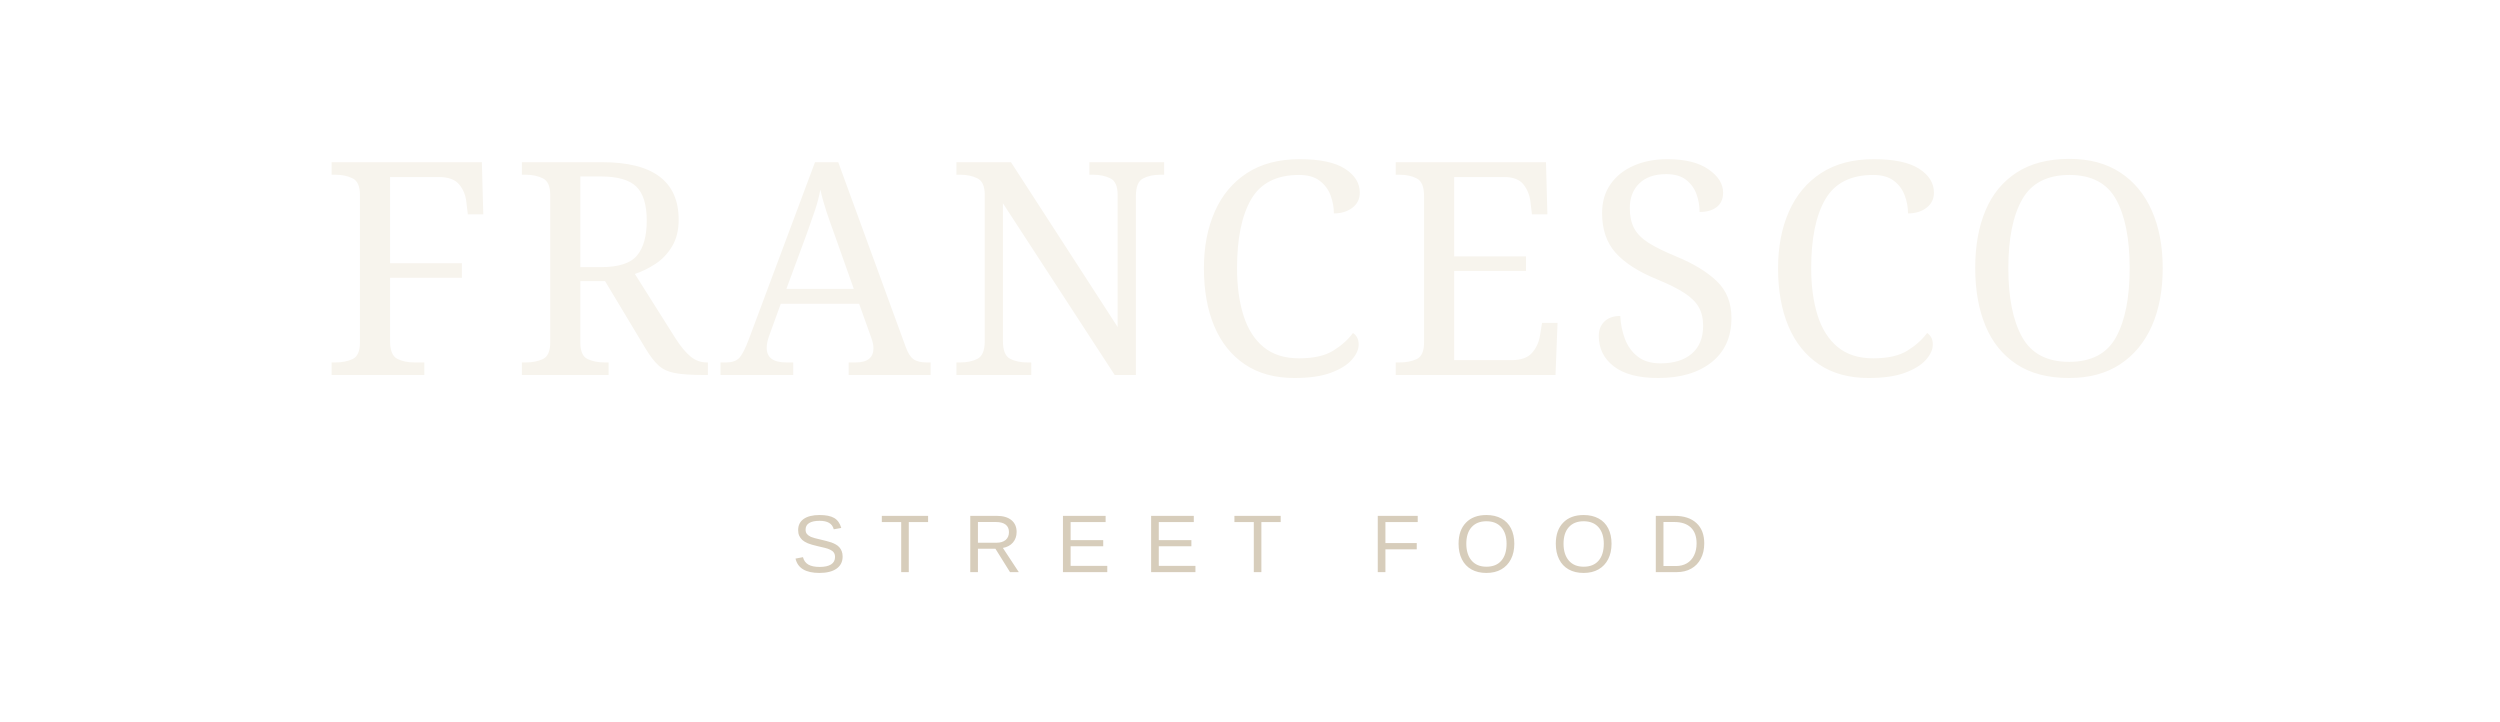
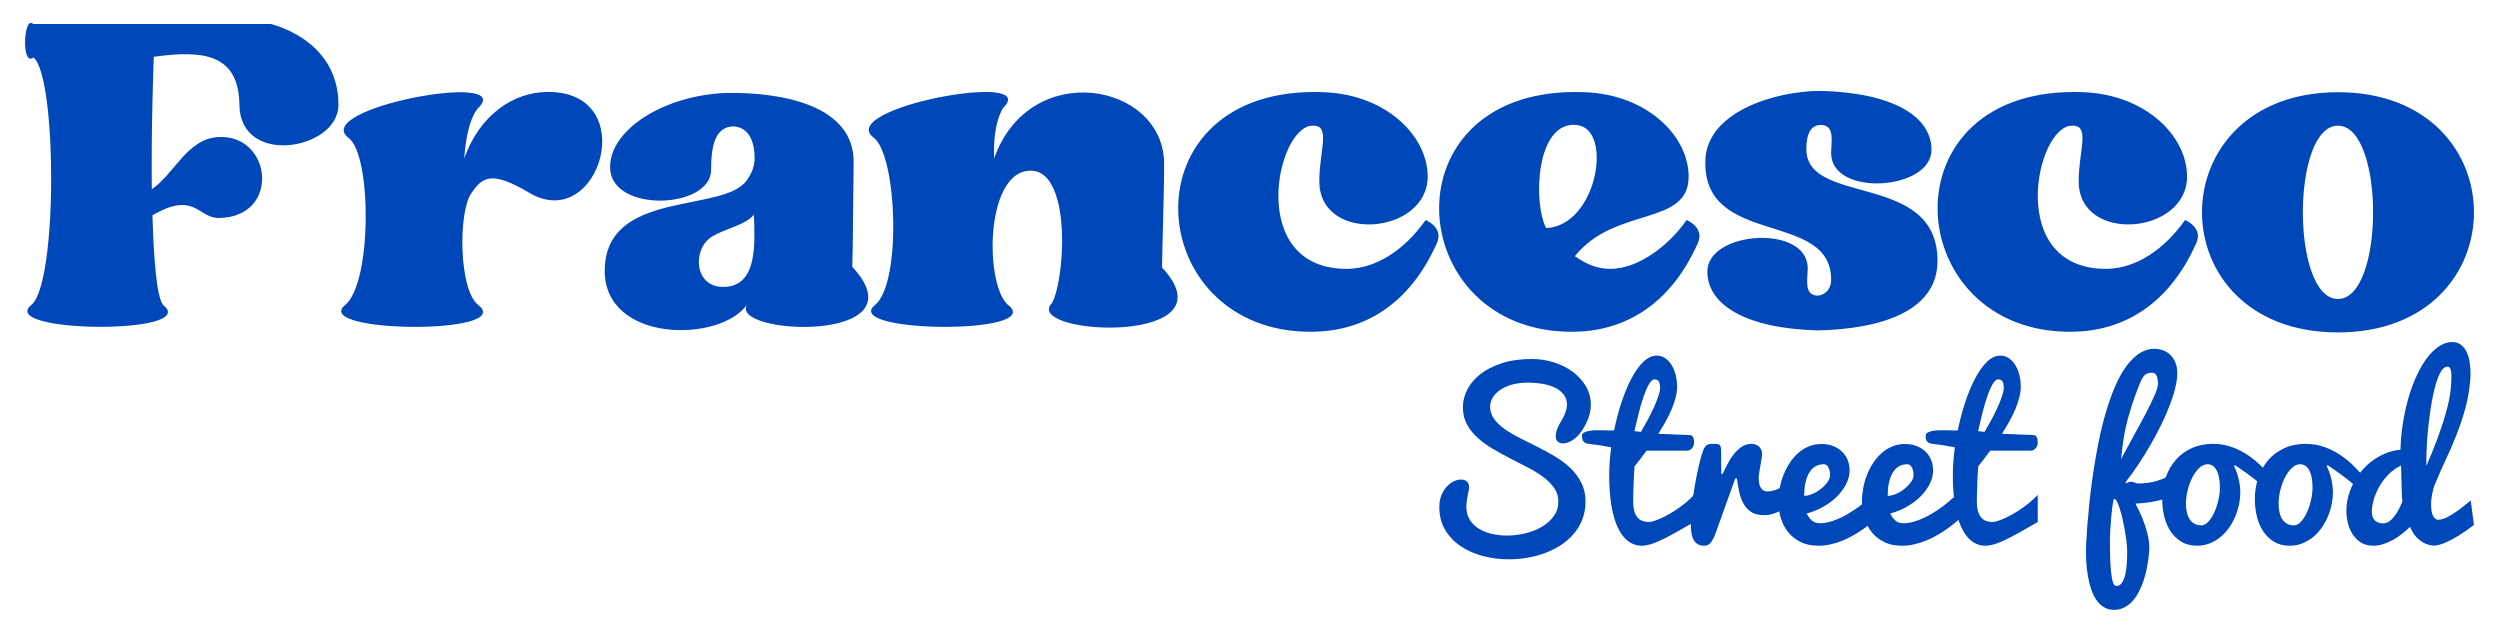
- <svg xmlns="http://www.w3.org/2000/svg" viewBox="0 0 520 150" role="img" aria-label="FRANCESCO STREET FOOD">
-   <text x="260" y="78" text-anchor="middle" fill="#f7f4ed" font-family="Georgia,serif" font-size="62" letter-spacing="3">FRANCESCO</text>
-   <text x="260" y="119" text-anchor="middle" fill="#d7cdbb" font-family="Arial,sans-serif" font-size="17" letter-spacing="7">STREET FOOD</text>
+ <svg xmlns="http://www.w3.org/2000/svg" viewBox="103.00 217.00 636.00 161.75">
+   <path fill-rule="nonzero" fill="rgb(0%, 27.843%, 72.549%)" fill-opacity="1" d="M 697.781 240.461 C 651.652 240.461 651.652 301.566 697.781 301.566 C 743.906 301.566 743.906 240.461 697.781 240.461 Z M 697.781 293.059 C 685.867 293.059 685.867 248.973 697.781 248.973 C 709.695 248.973 709.695 293.059 697.781 293.059 Z M 658.879 272.973 C 653.602 280.461 646.453 285.227 639.137 285.398 C 613.094 285.738 620.922 248.973 630.113 248.973 C 634.879 248.801 631.816 255.27 631.816 263.098 C 631.816 279.102 659.391 276.719 659.391 261.906 C 659.391 251.695 649.008 241.145 633.18 240.461 C 581.773 238.25 586.199 302.078 630.285 301.398 C 642.711 301.227 654.625 294.93 661.773 278.758 C 663.477 274.844 658.879 272.973 658.879 272.973 Z M 565.434 301.059 C 580.926 300.715 595.902 296.461 595.902 283.355 C 595.902 260.547 562.539 269.566 562.539 254.93 C 562.539 251.867 563.223 248.633 566.457 248.801 C 569.859 248.973 568.84 253.227 568.84 255.949 C 568.84 267.184 594.371 265.484 594.371 255.102 C 594.371 246.762 584.84 240.633 566.285 240.121 C 554.371 240.121 537.008 245.57 536.84 257.992 C 536.328 279.949 568.84 270.418 568.84 288.121 C 568.84 290.844 566.965 292.207 565.266 292.207 C 561.859 292.035 562.883 287.949 562.883 285.227 C 562.883 273.992 537.352 275.695 537.352 286.078 C 537.352 294.418 546.883 300.547 565.434 301.059 Z M 503.648 282.164 C 513.859 269.398 532.586 274.676 532.586 261.906 C 532.586 251.695 522.203 241.145 506.371 240.461 C 454.969 238.25 459.395 302.078 503.477 301.398 C 515.902 301.227 527.82 294.93 534.969 278.758 C 536.668 274.844 532.074 272.973 532.074 272.973 C 527.988 278.93 520.16 285.398 512.668 285.398 C 509.605 285.398 506.711 284.375 503.648 282.164 Z M 496.328 275.016 C 492.926 268.375 493.777 247.609 504.16 248.801 C 513.52 249.824 509.266 274.504 496.328 275.016 Z M 465.691 272.973 C 460.414 280.461 453.266 285.227 445.949 285.398 C 419.906 285.738 427.734 248.973 436.926 248.973 C 441.691 248.801 438.629 255.27 438.629 263.098 C 438.629 279.102 466.203 276.719 466.203 261.906 C 466.203 251.695 455.82 241.145 439.988 240.461 C 388.586 238.25 393.012 302.078 437.098 301.398 C 449.523 301.227 461.438 294.93 468.586 278.758 C 470.289 274.844 465.691 272.973 465.691 272.973 Z M 399.141 258.332 C 398.809 237.996 364.906 231.812 355.906 257.312 C 355.527 248.223 358.117 244.531 358.289 244.359 C 367.82 234.828 315.367 244.57 325.27 252.02 C 331.199 256.484 332.449 289.012 325.609 294.59 C 316.789 301.777 369.188 302.242 359.48 294.59 C 356.996 292.629 355.445 285.961 355.52 279.102 C 355.613 270.465 358.289 260.699 364.93 260.418 C 371.422 260.141 373.316 270.184 373.195 279.027 C 373.098 286.402 371.598 293.504 370.203 294.59 C 365.098 302.418 417.012 304.801 398.629 285.055 C 398.629 280.801 399.234 264.121 399.141 258.332 Z M 289.523 249.145 C 293.609 249.312 294.973 253.227 294.973 257.141 C 294.973 259.355 294.289 261.059 292.93 262.93 C 286.973 271.27 257.016 265.141 256.844 285.738 C 256.676 304.289 286.293 304.289 293.098 294.418 C 287.992 302.25 338.203 304.633 319.82 284.887 C 319.992 279.781 319.992 272.461 320.164 258.332 C 320.332 243.695 301.781 240.461 287.992 240.633 C 272.164 241.145 258.207 249.824 258.207 259.523 C 258.207 271.27 283.906 270.25 283.906 260.207 C 283.906 254.078 284.93 249.312 289.523 249.145 Z M 294.801 271.609 C 294.973 278.418 295.992 289.992 286.973 289.992 C 279.484 289.992 279.141 280.293 284.078 277.227 C 287.312 275.184 292.59 274.332 294.801 271.609 Z M 222.801 266.332 C 225.695 261.91 228.125 260.402 237.641 266.043 C 255.52 276.641 266.387 240.145 242.219 240.391 C 233.535 240.48 225.016 246.25 221.102 257.312 C 221.824 247.09 224.543 244.598 224.715 244.426 C 234.246 234.895 181.793 244.633 191.691 252.086 C 197.621 256.547 197.645 289.012 190.805 294.59 C 181.984 301.777 234.379 302.25 224.676 294.59 C 219.738 290.844 219.57 271.27 222.801 266.332 Z M 110.973 294.59 C 102.125 301.738 154.207 302.25 144.508 294.59 C 142.805 292.375 142.125 282.844 141.781 271.781 C 152.508 265.484 153.355 272.461 158.633 272.461 C 174.465 272.293 172.25 251.184 158.633 251.867 C 150.633 252.207 147.398 261.227 141.613 265.141 C 141.441 248.633 142.125 231.441 142.125 231.441 C 154.551 229.738 163.738 230.59 163.91 243.695 C 164.078 259.523 189.102 255.102 189.102 243.695 C 189.102 226.676 171.57 223.102 171.91 223.102 C 163.398 223.102 118.125 223.102 111.484 223.102 C 108.934 220.719 108.422 234.164 111.484 231.609 C 117.441 236.035 117.785 288.973 110.973 294.59 " />
+   <path fill-rule="nonzero" fill="rgb(0%, 27.843%, 72.549%)" fill-opacity="1" d="M 482.086 320.422 C 482.086 321.609 482.438 322.668 483.129 323.609 C 483.82 324.539 484.742 325.414 485.883 326.215 C 487.027 327.016 488.324 327.773 489.77 328.492 C 491.219 329.207 492.699 329.957 494.219 330.719 C 495.742 331.484 497.234 332.305 498.68 333.18 C 500.125 334.047 501.426 335.031 502.566 336.129 C 503.711 337.223 504.621 338.469 505.312 339.859 C 506.012 341.242 506.355 342.824 506.355 344.602 C 506.355 346.227 506.094 347.719 505.57 349.07 C 505.055 350.434 504.336 351.652 503.426 352.73 C 502.52 353.809 501.445 354.766 500.199 355.594 C 498.965 356.414 497.621 357.105 496.184 357.641 C 494.746 358.184 493.227 358.59 491.648 358.875 C 490.066 359.148 488.473 359.289 486.867 359.289 C 484.621 359.289 482.438 359.012 480.309 358.469 C 478.191 357.914 476.301 357.086 474.645 355.98 C 472.984 354.875 471.66 353.492 470.664 351.824 C 469.66 350.16 469.164 348.215 469.164 345.984 C 469.164 344.832 469.348 343.82 469.715 342.945 C 470.082 342.07 470.543 341.344 471.098 340.762 C 471.641 340.172 472.238 339.73 472.883 339.434 C 473.539 339.141 474.137 338.992 474.699 338.992 C 475.27 338.992 475.758 339.148 476.145 339.461 C 476.531 339.777 476.727 340.273 476.727 340.938 C 476.727 341.242 476.688 341.562 476.617 341.902 C 476.543 342.246 476.469 342.621 476.387 343.027 C 476.301 343.434 476.227 343.875 476.156 344.363 C 476.082 344.852 476.043 345.379 476.043 345.957 C 476.043 347.211 476.328 348.309 476.91 349.219 C 477.48 350.141 478.246 350.895 479.203 351.484 C 480.164 352.082 481.258 352.527 482.492 352.812 C 483.738 353.098 485.027 353.246 486.352 353.246 C 487.918 353.246 489.484 353.051 491.051 352.672 C 492.617 352.297 494.02 351.742 495.262 351.008 C 496.504 350.262 497.508 349.355 498.285 348.289 C 499.059 347.219 499.445 345.996 499.445 344.602 C 499.445 343.332 499.102 342.191 498.402 341.176 C 497.711 340.172 496.801 339.242 495.656 338.387 C 494.516 337.527 493.215 336.727 491.75 335.973 C 490.297 335.215 488.812 334.449 487.301 333.676 C 485.793 332.902 484.309 332.082 482.852 331.234 C 481.387 330.379 480.09 329.438 478.945 328.406 C 477.805 327.387 476.891 326.242 476.191 324.973 C 475.5 323.699 475.16 322.254 475.16 320.641 C 475.16 319.129 475.52 317.637 476.246 316.172 C 476.973 314.707 478.07 313.391 479.547 312.23 C 481.012 311.07 482.844 310.129 485.035 309.41 C 487.227 308.691 489.797 308.332 492.758 308.332 C 494.625 308.332 496.461 308.609 498.246 309.172 C 500.035 309.723 501.637 310.516 503.035 311.539 C 504.438 312.57 505.57 313.797 506.426 315.215 C 507.273 316.633 507.707 318.211 507.707 319.934 C 507.707 320.965 507.531 322.016 507.184 323.094 C 506.832 324.168 506.27 325.305 505.496 326.465 C 504.742 327.605 503.914 328.445 503.02 328.988 C 502.133 329.539 501.324 329.816 500.605 329.816 C 500.07 329.816 499.629 329.66 499.289 329.34 C 498.945 329.023 498.773 328.555 498.773 327.93 C 498.773 327.457 498.883 326.906 499.094 326.27 C 499.316 325.625 499.684 324.898 500.199 324.066 C 500.688 323.277 501.047 322.531 501.277 321.84 C 501.516 321.148 501.637 320.504 501.637 319.914 C 501.637 318.992 501.387 318.191 500.891 317.492 C 500.395 316.801 499.711 316.219 498.836 315.75 C 497.969 315.289 496.922 314.938 495.695 314.699 C 494.469 314.469 493.133 314.348 491.68 314.348 C 490.055 314.348 488.648 314.535 487.449 314.902 C 486.25 315.27 485.258 315.75 484.457 316.328 C 483.652 316.918 483.055 317.574 482.668 318.293 C 482.281 319.012 482.086 319.719 482.086 320.422 " />
+   <path fill-rule="nonzero" fill="rgb(0%, 27.843%, 72.549%)" fill-opacity="1" d="M 633.652 356.855 C 633.652 356.773 633.68 356.219 633.727 355.215 C 633.766 354.203 633.855 352.867 633.977 351.191 C 634.105 349.512 634.281 347.59 634.492 345.406 C 634.715 343.211 634.988 340.898 635.34 338.469 C 635.691 336.027 636.105 333.531 636.582 330.961 C 637.062 328.398 637.625 325.902 638.289 323.469 C 638.941 321.047 639.695 318.754 640.535 316.605 C 641.383 314.449 642.332 312.57 643.383 310.957 C 644.441 309.355 645.613 308.074 646.91 307.145 C 648.199 306.203 649.629 305.734 651.176 305.734 C 651.785 305.734 652.43 305.848 653.102 306.066 C 653.773 306.277 654.391 306.629 654.953 307.117 C 655.508 307.605 655.977 308.242 656.344 309.043 C 656.715 309.844 656.898 310.828 656.898 312 C 656.898 313.059 656.73 314.285 656.391 315.656 C 656.059 317.039 655.598 318.504 654.988 320.07 C 654.391 321.637 653.684 323.266 652.863 324.953 C 652.043 326.648 651.148 328.332 650.172 330.02 C 649.203 331.695 648.184 333.355 647.113 334.984 C 646.035 336.617 644.949 338.137 643.832 339.555 L 643.777 339.988 C 644.137 339.812 644.406 339.691 644.59 339.637 C 644.766 339.582 644.957 339.555 645.152 339.555 C 645.391 339.555 645.574 339.582 645.723 339.629 C 645.859 339.676 646 339.719 646.109 339.777 C 646.23 339.832 646.348 339.879 646.477 339.922 C 646.605 339.969 646.754 339.988 646.938 339.988 C 648.715 339.988 650.293 339.777 651.656 339.352 C 653.027 338.93 654.18 338.457 655.109 337.941 C 656.207 337.344 657.164 336.652 657.977 335.859 L 657.375 342.418 C 656.195 343.066 654.953 343.57 653.656 343.93 C 652.355 344.289 651.168 344.559 650.062 344.742 C 648.789 344.934 647.52 345.062 646.258 345.117 C 646.91 346.309 647.492 347.543 648.016 348.812 C 648.469 349.91 648.875 351.145 649.242 352.5 C 649.609 353.863 649.793 355.234 649.793 356.617 C 649.793 356.773 649.777 357.125 649.73 357.641 C 649.684 358.164 649.609 358.801 649.5 359.555 C 649.391 360.312 649.242 361.148 649.039 362.07 C 648.844 362.984 648.586 363.914 648.273 364.844 C 647.953 365.781 647.574 366.688 647.121 367.562 C 646.672 368.438 646.145 369.211 645.547 369.883 C 644.938 370.555 644.25 371.098 643.465 371.512 C 642.684 371.93 641.797 372.141 640.812 372.141 C 639.816 372.141 638.953 371.91 638.215 371.457 C 637.477 371.008 636.852 370.398 636.324 369.633 C 635.809 368.871 635.367 367.984 635.016 366.961 C 634.668 365.949 634.391 364.871 634.199 363.738 C 633.996 362.605 633.855 361.453 633.773 360.273 C 633.699 359.094 633.652 357.953 633.652 356.855 Z M 640.859 343.902 C 640.793 343.902 640.711 344.105 640.617 344.512 C 640.527 344.918 640.445 345.441 640.359 346.078 C 640.277 346.715 640.203 347.43 640.129 348.223 C 640.066 349.016 640 349.789 639.945 350.555 C 639.891 351.32 639.844 352.027 639.809 352.691 C 639.77 353.348 639.754 353.863 639.754 354.238 C 639.754 356.883 639.809 358.992 639.898 360.559 C 640 362.125 640.129 363.305 640.277 364.117 C 640.434 364.926 640.609 365.453 640.793 365.699 C 640.988 365.941 641.18 366.059 641.375 366.059 C 641.992 366.059 642.48 365.781 642.848 365.23 C 643.215 364.668 643.492 363.961 643.688 363.109 C 643.871 362.254 644 361.316 644.062 360.301 C 644.121 359.277 644.156 358.312 644.156 357.371 C 644.156 356.746 644.102 355.973 644.008 355.051 C 643.906 354.129 643.77 353.172 643.602 352.176 C 643.43 351.18 643.234 350.188 643.004 349.191 C 642.785 348.207 642.555 347.32 642.305 346.539 C 642.066 345.754 641.816 345.117 641.566 344.633 C 641.309 344.145 641.078 343.902 640.859 343.902 Z M 647.418 314.461 C 646.375 317.047 645.559 319.332 644.969 321.297 C 644.367 323.266 643.926 325.016 643.613 326.547 C 643.309 328.074 643.098 329.422 642.969 330.582 C 642.84 331.742 642.719 332.82 642.59 333.805 C 643.688 331.742 644.793 329.707 645.906 327.699 C 647.02 325.691 648.035 323.828 648.93 322.105 C 649.832 320.391 650.566 318.871 651.129 317.562 C 651.703 316.246 651.988 315.25 651.988 314.57 C 651.988 313.613 651.848 312.91 651.582 312.469 C 651.305 312.035 650.938 311.816 650.465 311.816 C 649.648 311.816 649.012 312.035 648.578 312.469 C 648.145 312.91 647.758 313.574 647.418 314.461 " />
+   <path fill-rule="nonzero" fill="rgb(0%, 27.843%, 72.549%)" fill-opacity="1" d="M 533.973 349.789 C 532.242 350.793 530.703 351.68 529.359 352.434 C 528.004 353.188 526.805 353.816 525.746 354.324 C 524.695 354.828 523.766 355.207 522.945 355.457 C 522.125 355.703 521.379 355.832 520.715 355.832 C 519.352 355.832 518.145 355.418 517.094 354.59 C 516.055 353.762 515.18 352.57 514.48 351.016 C 513.777 349.457 513.254 347.578 512.902 345.359 C 512.555 343.148 512.379 340.66 512.379 337.887 C 512.379 336.809 512.426 335.656 512.508 334.434 C 512.602 333.207 512.73 331.992 512.887 330.785 C 512.352 330.711 511.926 330.645 511.633 330.582 C 511.336 330.516 511.023 330.461 510.691 330.398 C 510.359 330.332 509.938 330.27 509.422 330.195 C 508.906 330.121 508.168 330.027 507.191 329.918 C 506.758 329.871 506.426 329.762 506.195 329.613 C 505.965 329.457 505.793 329.281 505.68 329.07 C 505.578 328.867 505.516 328.648 505.496 328.426 C 505.477 328.195 505.469 328.004 505.469 327.844 C 505.469 327.484 505.645 327.211 505.996 327.027 C 506.344 326.832 506.797 326.695 507.34 326.602 C 507.891 326.508 508.492 326.465 509.152 326.453 C 509.809 326.445 510.434 326.453 511.043 326.465 C 511.641 326.48 512.184 326.5 512.664 326.508 C 513.133 326.52 513.465 326.5 513.641 326.465 C 514.129 324.039 514.746 321.684 515.492 319.406 C 516.238 317.133 517.078 315.113 518.008 313.336 C 518.93 311.566 519.941 310.148 521.039 309.07 C 522.137 308 523.285 307.469 524.492 307.469 C 525.266 307.469 525.977 307.68 526.613 308.113 C 527.258 308.547 527.801 309.125 528.242 309.844 C 528.695 310.562 529.043 311.402 529.285 312.367 C 529.531 313.328 529.652 314.332 529.652 315.371 C 529.652 316.258 529.523 317.188 529.273 318.172 C 529.016 319.148 528.676 320.145 528.242 321.168 C 527.82 322.18 527.305 323.211 526.723 324.254 C 526.133 325.305 525.523 326.336 524.871 327.355 C 525.035 327.375 525.305 327.395 525.684 327.402 C 526.059 327.414 526.5 327.422 526.988 327.441 C 527.488 327.457 528.023 327.477 528.594 327.504 C 529.172 327.531 529.734 327.559 530.27 327.578 C 530.812 327.598 531.312 327.605 531.781 327.625 C 532.25 327.645 532.637 327.66 532.941 327.68 C 533.301 327.699 533.566 327.883 533.723 328.223 C 533.891 328.562 533.973 328.996 533.973 329.523 C 533.973 330.148 533.789 330.664 533.43 331.062 C 533.07 331.457 532.676 331.648 532.242 331.648 L 521.875 331.648 C 521.352 332.367 520.828 333.078 520.301 333.77 C 519.766 334.461 519.277 335.086 518.828 335.648 C 518.754 336.762 518.691 337.859 518.633 338.938 C 518.625 339.406 518.605 339.887 518.59 340.383 C 518.57 340.871 518.551 341.371 518.531 341.848 C 518.516 342.336 518.496 342.809 518.488 343.258 C 518.477 343.711 518.477 344.125 518.477 344.5 C 518.477 345.469 518.57 346.289 518.746 346.953 C 518.93 347.617 519.188 348.16 519.527 348.582 C 519.867 349.008 520.293 349.312 520.781 349.504 C 521.277 349.688 521.832 349.789 522.449 349.789 C 522.824 349.789 523.297 349.699 523.859 349.512 C 524.43 349.34 525.047 349.09 525.719 348.777 C 526.398 348.465 527.109 348.086 527.855 347.652 C 528.602 347.219 529.34 346.75 530.066 346.234 C 530.793 345.727 531.496 345.184 532.16 344.621 C 532.832 344.051 533.43 343.469 533.973 342.879 Z M 525.332 315.621 C 525.332 315.418 525.324 315.195 525.293 314.957 C 525.266 314.719 525.203 314.488 525.121 314.266 C 525.027 314.055 524.891 313.871 524.695 313.73 C 524.512 313.586 524.246 313.512 523.902 313.512 C 523.434 313.512 522.965 313.926 522.484 314.754 C 522.008 315.582 521.547 316.645 521.113 317.922 C 520.672 319.215 520.254 320.633 519.867 322.18 C 519.48 323.727 519.121 325.23 518.801 326.684 C 519.066 326.723 519.344 326.75 519.609 326.777 C 519.879 326.805 520.164 326.84 520.449 326.867 C 520.984 325.957 521.547 324.961 522.137 323.895 C 522.715 322.816 523.242 321.766 523.711 320.734 C 524.18 319.703 524.566 318.734 524.871 317.832 C 525.176 316.93 525.332 316.191 525.332 315.621 " />
+   <path fill-rule="nonzero" fill="rgb(0%, 27.843%, 72.549%)" fill-opacity="1" d="M 533.137 350.195 C 533.137 349.402 533.18 348.48 533.273 347.422 C 533.355 346.371 533.484 345.258 533.633 344.098 C 533.789 342.926 533.965 341.73 534.176 340.512 C 534.379 339.305 534.598 338.145 534.84 337.051 C 535.07 335.953 535.301 334.938 535.539 334.027 C 535.77 333.105 536.008 332.352 536.238 331.762 C 536.387 331.363 536.523 331.051 536.672 330.812 C 536.812 330.582 536.984 330.398 537.172 330.258 C 537.363 330.121 537.594 330.039 537.871 329.992 C 538.148 329.945 538.496 329.918 538.91 329.918 C 539.383 329.918 539.742 329.945 540.008 329.992 C 540.266 330.039 540.457 330.141 540.59 330.312 C 540.707 330.488 540.789 330.73 540.816 331.062 C 540.836 331.383 540.855 331.824 540.855 332.379 C 540.855 333.043 540.855 333.852 540.855 334.793 C 540.855 335.742 540.875 336.672 540.91 337.594 L 541.207 337.594 C 541.562 336.863 541.969 336.062 542.422 335.168 C 542.871 334.285 543.387 333.445 543.988 332.672 C 544.578 331.898 545.25 331.254 546.004 330.719 C 546.77 330.188 547.637 329.918 548.629 329.918 C 548.973 329.918 549.305 329.984 549.625 330.102 C 549.949 330.215 550.234 330.379 550.473 330.602 C 550.723 330.812 550.914 331.078 551.055 331.391 C 551.199 331.707 551.273 332.066 551.273 332.461 C 551.273 332.766 551.227 333.188 551.137 333.742 C 551.043 334.293 550.953 334.867 550.84 335.473 C 550.73 336.07 550.629 336.652 550.547 337.223 C 550.453 337.785 550.41 338.266 550.41 338.645 C 550.41 339.289 550.473 339.832 550.602 340.266 C 550.723 340.688 550.887 341.039 551.102 341.297 C 551.301 341.562 551.543 341.746 551.801 341.848 C 552.059 341.961 552.336 342.016 552.621 342.016 C 553.43 342.016 554.27 341.832 555.133 341.473 C 555.992 341.113 556.785 340.707 557.512 340.266 C 558.352 339.738 559.18 339.141 559.988 338.477 L 559.586 344.797 C 559.113 345.102 558.59 345.441 557.992 345.82 C 557.402 346.195 556.766 346.555 556.094 346.887 C 555.41 347.219 554.711 347.496 553.984 347.727 C 553.254 347.949 552.52 348.059 551.762 348.059 C 550.41 348.059 549.32 347.781 548.492 347.238 C 547.664 346.684 547.008 345.965 546.52 345.082 C 546.031 344.188 545.672 343.184 545.441 342.078 C 545.211 340.973 545.02 339.859 544.871 338.727 L 544.449 338.727 L 539.613 352.184 C 539.363 352.895 539.125 353.477 538.902 353.926 C 538.672 354.387 538.441 354.766 538.211 355.051 C 537.973 355.336 537.723 355.539 537.457 355.66 C 537.18 355.777 536.883 355.832 536.562 355.832 C 535.824 355.832 535.234 355.676 534.785 355.363 C 534.332 355.051 533.984 354.625 533.742 354.094 C 533.504 353.559 533.336 352.961 533.254 352.285 C 533.172 351.613 533.137 350.914 533.137 350.195 " />
+   <path fill-rule="nonzero" fill="rgb(0%, 27.843%, 72.549%)" fill-opacity="1" d="M 565.574 355.832 C 563.887 355.832 562.402 355.531 561.133 354.914 C 559.871 354.305 558.812 353.484 557.965 352.441 C 557.117 351.41 556.48 350.215 556.066 348.859 C 555.641 347.496 555.43 346.066 555.43 344.574 C 555.43 343.57 555.523 342.504 555.723 341.379 C 555.918 340.254 556.223 339.148 556.629 338.07 C 557.031 336.992 557.539 335.961 558.156 334.984 C 558.766 334 559.484 333.145 560.293 332.398 C 561.113 331.641 562.035 331.051 563.047 330.609 C 564.07 330.168 565.195 329.945 566.438 329.945 C 567.441 329.945 568.383 330.113 569.25 330.434 C 570.105 330.758 570.859 331.219 571.496 331.797 C 572.141 332.387 572.641 333.086 573 333.918 C 573.355 334.746 573.531 335.668 573.531 336.699 C 573.531 337.812 573.266 338.93 572.711 340.043 C 572.168 341.156 571.402 342.207 570.438 343.203 C 569.461 344.188 568.309 345.074 566.965 345.848 C 565.629 346.621 564.172 347.219 562.605 347.652 C 562.875 348.141 563.141 348.547 563.398 348.867 C 563.664 349.191 563.934 349.449 564.199 349.625 C 564.469 349.809 564.754 349.93 565.047 350 C 565.344 350.074 565.664 350.113 566.004 350.113 C 567.082 350.113 568.227 349.891 569.422 349.469 C 570.621 349.035 571.781 348.492 572.914 347.848 C 574.047 347.191 575.117 346.492 576.129 345.727 C 577.133 344.961 577.992 344.234 578.691 343.555 L 582.172 347.172 C 580.59 348.805 578.914 350.25 577.125 351.512 C 576.352 352.055 575.523 352.582 574.629 353.105 C 573.734 353.633 572.805 354.094 571.82 354.496 C 570.844 354.902 569.828 355.227 568.77 355.465 C 567.719 355.715 566.652 355.832 565.574 355.832 Z M 561.988 343.148 C 562.633 343.148 563.344 342.98 564.109 342.648 C 564.871 342.32 565.582 341.887 566.234 341.371 C 566.891 340.844 567.441 340.281 567.895 339.664 C 568.344 339.059 568.566 338.457 568.566 337.887 C 568.566 337.078 568.418 336.414 568.125 335.887 C 567.828 335.363 567.461 335.105 567.027 335.105 C 566.254 335.105 565.602 335.254 565.047 335.539 C 564.504 335.824 564.043 336.203 563.676 336.652 C 563.305 337.113 563.004 337.637 562.781 338.219 C 562.559 338.809 562.387 339.398 562.266 339.988 C 562.156 340.586 562.07 341.156 562.035 341.719 C 562.008 342.273 561.988 342.75 561.988 343.148 " />
+   <path fill-rule="nonzero" fill="rgb(0%, 27.843%, 72.549%)" fill-opacity="1" d="M 586.816 355.832 C 585.133 355.832 583.648 355.531 582.375 354.914 C 581.113 354.305 580.055 353.484 579.207 352.441 C 578.359 351.41 577.723 350.215 577.309 348.859 C 576.887 347.496 576.672 346.066 576.672 344.574 C 576.672 343.57 576.766 342.504 576.969 341.379 C 577.16 340.254 577.465 339.148 577.871 338.07 C 578.277 336.992 578.785 335.961 579.402 334.984 C 580.008 334 580.727 333.145 581.539 332.398 C 582.359 331.641 583.277 331.051 584.293 330.609 C 585.316 330.168 586.438 329.945 587.684 329.945 C 588.688 329.945 589.625 330.113 590.492 330.434 C 591.348 330.758 592.105 331.219 592.742 331.797 C 593.387 332.387 593.883 333.086 594.242 333.918 C 594.602 334.746 594.777 335.668 594.777 336.699 C 594.777 337.812 594.508 338.93 593.957 340.043 C 593.414 341.156 592.648 342.207 591.68 343.203 C 590.703 344.188 589.555 345.074 588.207 345.848 C 586.871 346.621 585.418 347.219 583.852 347.652 C 584.117 348.141 584.383 348.547 584.641 348.867 C 584.91 349.191 585.176 349.449 585.445 349.625 C 585.711 349.809 585.996 349.93 586.293 350 C 586.586 350.074 586.91 350.113 587.25 350.113 C 588.328 350.113 589.469 349.891 590.668 349.469 C 591.863 349.035 593.027 348.492 594.16 347.848 C 595.293 347.191 596.359 346.492 597.375 345.727 C 598.379 344.961 599.234 344.234 599.934 343.555 L 603.418 347.172 C 601.832 348.805 600.156 350.25 598.371 351.512 C 597.594 352.055 596.766 352.582 595.871 353.105 C 594.98 353.633 594.047 354.094 593.062 354.496 C 592.086 354.902 591.074 355.227 590.012 355.465 C 588.965 355.715 587.895 355.832 586.816 355.832 Z M 583.234 343.148 C 583.879 343.148 584.586 342.98 585.352 342.648 C 586.117 342.32 586.824 341.887 587.48 341.371 C 588.133 340.844 588.688 340.281 589.137 339.664 C 589.59 339.059 589.812 338.457 589.812 337.887 C 589.812 337.078 589.664 336.414 589.367 335.887 C 589.074 335.363 588.707 335.105 588.273 335.105 C 587.5 335.105 586.844 335.254 586.293 335.539 C 585.75 335.824 585.289 336.203 584.918 336.652 C 584.551 337.113 584.246 337.637 584.023 338.219 C 583.805 338.809 583.629 339.398 583.508 339.988 C 583.398 340.586 583.316 341.156 583.277 341.719 C 583.25 342.273 583.234 342.75 583.234 343.148 " />
+   <path fill-rule="nonzero" fill="rgb(0%, 27.843%, 72.549%)" fill-opacity="1" d="M 621.402 349.789 C 619.668 350.793 618.129 351.68 616.785 352.434 C 615.43 353.188 614.234 353.816 613.176 354.324 C 612.125 354.828 611.191 355.207 610.375 355.457 C 609.555 355.703 608.809 355.832 608.145 355.832 C 606.781 355.832 605.574 355.418 604.523 354.59 C 603.48 353.762 602.605 352.57 601.906 351.016 C 601.207 349.457 600.68 347.578 600.332 345.359 C 599.98 343.148 599.805 340.66 599.805 337.887 C 599.805 336.809 599.852 335.656 599.934 334.434 C 600.027 333.207 600.156 331.992 600.312 330.785 C 599.777 330.711 599.355 330.645 599.059 330.582 C 598.766 330.516 598.453 330.461 598.121 330.398 C 597.789 330.332 597.363 330.27 596.848 330.195 C 596.332 330.121 595.598 330.027 594.621 329.918 C 594.188 329.871 593.855 329.762 593.625 329.613 C 593.395 329.457 593.219 329.281 593.109 329.07 C 593.008 328.867 592.941 328.648 592.926 328.426 C 592.906 328.195 592.898 328.004 592.898 327.844 C 592.898 327.484 593.07 327.211 593.422 327.027 C 593.773 326.832 594.223 326.695 594.766 326.602 C 595.32 326.508 595.918 326.465 596.582 326.453 C 597.234 326.445 597.863 326.453 598.469 326.465 C 599.07 326.48 599.613 326.5 600.094 326.508 C 600.562 326.52 600.895 326.5 601.07 326.465 C 601.559 324.039 602.176 321.684 602.922 319.406 C 603.668 317.133 604.504 315.113 605.434 313.336 C 606.355 311.566 607.371 310.148 608.465 309.07 C 609.562 308 610.715 307.469 611.922 307.469 C 612.695 307.469 613.406 307.68 614.039 308.113 C 614.684 308.547 615.23 309.125 615.672 309.844 C 616.121 310.562 616.473 311.402 616.711 312.367 C 616.961 313.328 617.082 314.332 617.082 315.371 C 617.082 316.258 616.949 317.188 616.703 318.172 C 616.445 319.148 616.105 320.145 615.672 321.168 C 615.246 322.18 614.73 323.211 614.148 324.254 C 613.562 325.305 612.953 326.336 612.301 327.355 C 612.465 327.375 612.73 327.395 613.109 327.402 C 613.488 327.414 613.93 327.422 614.418 327.441 C 614.914 327.457 615.449 327.477 616.02 327.504 C 616.602 327.531 617.164 327.559 617.699 327.578 C 618.242 327.598 618.738 327.605 619.207 327.625 C 619.68 327.645 620.066 327.66 620.367 327.68 C 620.727 327.699 620.996 327.883 621.152 328.223 C 621.316 328.562 621.402 328.996 621.402 329.523 C 621.402 330.148 621.215 330.664 620.855 331.062 C 620.496 331.457 620.102 331.648 619.668 331.648 L 609.305 331.648 C 608.781 332.367 608.254 333.078 607.73 333.77 C 607.195 334.461 606.707 335.086 606.254 335.648 C 606.184 336.762 606.117 337.859 606.062 338.938 C 606.051 339.406 606.035 339.887 606.016 340.383 C 605.996 340.871 605.98 341.371 605.961 341.848 C 605.941 342.336 605.922 342.809 605.914 343.258 C 605.906 343.711 605.906 344.125 605.906 344.5 C 605.906 345.469 605.996 346.289 606.172 346.953 C 606.355 347.617 606.613 348.16 606.957 348.582 C 607.297 349.008 607.719 349.312 608.207 349.504 C 608.707 349.688 609.258 349.789 609.875 349.789 C 610.254 349.789 610.723 349.699 611.285 349.512 C 611.855 349.34 612.473 349.09 613.148 348.777 C 613.828 348.465 614.539 348.086 615.285 347.652 C 616.031 347.219 616.766 346.75 617.496 346.234 C 618.223 345.727 618.922 345.184 619.586 344.621 C 620.258 344.051 620.855 343.469 621.402 342.879 Z M 612.758 315.621 C 612.758 315.418 612.75 315.195 612.723 314.957 C 612.695 314.719 612.629 314.488 612.547 314.266 C 612.457 314.055 612.316 313.871 612.125 313.73 C 611.941 313.586 611.672 313.512 611.332 313.512 C 610.863 313.512 610.391 313.926 609.914 314.754 C 609.434 315.582 608.973 316.645 608.539 317.922 C 608.098 319.215 607.684 320.633 607.297 322.18 C 606.91 323.727 606.551 325.23 606.227 326.684 C 606.496 326.723 606.77 326.75 607.039 326.777 C 607.305 326.805 607.59 326.84 607.875 326.867 C 608.41 325.957 608.973 324.961 609.562 323.895 C 610.145 322.816 610.668 321.766 611.137 320.734 C 611.609 319.703 611.996 318.734 612.301 317.832 C 612.602 316.93 612.758 316.191 612.758 315.621 " />
+   <path fill-rule="nonzero" fill="rgb(0%, 27.843%, 72.549%)" fill-opacity="1" d="M 671.359 335.621 C 671.887 336.66 672.273 337.766 672.531 338.93 C 672.797 340.078 672.926 341.195 672.926 342.254 C 672.926 343.324 672.809 344.391 672.578 345.469 C 672.336 346.547 672.008 347.59 671.562 348.602 C 671.121 349.605 670.578 350.555 669.941 351.43 C 669.309 352.312 668.578 353.078 667.758 353.723 C 666.938 354.379 666.047 354.883 665.07 355.262 C 664.102 355.641 663.062 355.832 661.965 355.832 C 660.379 355.832 659.027 355.484 657.902 354.793 C 656.777 354.102 655.855 353.199 655.137 352.082 C 654.418 350.969 653.895 349.707 653.562 348.309 C 653.23 346.898 653.066 345.477 653.066 344.043 C 653.066 342.059 653.359 340.207 653.949 338.496 C 654.547 336.773 655.395 335.281 656.5 334.008 C 657.605 332.746 658.961 331.742 660.562 331.016 C 662.168 330.285 663.965 329.918 665.961 329.918 C 667.668 329.918 669.27 330.188 670.762 330.719 C 672.266 331.254 673.656 331.965 674.965 332.848 C 676.273 333.742 677.477 334.766 678.602 335.914 C 679.734 337.066 680.777 338.254 681.754 339.48 L 681.238 343.285 C 680.75 342.633 680.094 341.934 679.266 341.176 C 678.438 340.422 677.562 339.684 676.641 338.965 C 675.711 338.246 674.797 337.566 673.895 336.93 C 673 336.285 672.227 335.75 671.574 335.316 Z M 663.023 350.648 C 663.633 350.648 664.223 350.344 664.801 349.715 C 665.371 349.098 665.879 348.316 666.312 347.375 C 666.746 346.426 667.086 345.387 667.352 344.242 C 667.613 343.102 667.742 342.004 667.742 340.965 C 667.742 340.137 667.676 339.359 667.555 338.652 C 667.426 337.941 667.242 337.324 666.984 336.809 C 666.734 336.285 666.414 335.871 666.02 335.566 C 665.621 335.262 665.145 335.105 664.59 335.105 C 663.844 335.105 663.145 335.418 662.48 336.055 C 661.816 336.68 661.227 337.48 660.73 338.469 C 660.223 339.445 659.828 340.531 659.543 341.719 C 659.246 342.91 659.109 344.051 659.109 345.148 C 659.109 345.902 659.184 346.613 659.32 347.273 C 659.469 347.949 659.688 348.527 659.992 349.016 C 660.305 349.512 660.711 349.91 661.207 350.203 C 661.715 350.5 662.312 350.648 663.023 350.648 " />
+   <path fill-rule="nonzero" fill="rgb(0%, 27.843%, 72.549%)" fill-opacity="1" d="M 694.926 335.621 C 695.453 336.66 695.84 337.766 696.098 338.93 C 696.363 340.078 696.492 341.195 696.492 342.254 C 696.492 343.324 696.375 344.391 696.145 345.469 C 695.902 346.547 695.57 347.59 695.129 348.602 C 694.688 349.605 694.145 350.555 693.508 351.43 C 692.871 352.312 692.145 353.078 691.324 353.723 C 690.504 354.379 689.609 354.883 688.633 355.262 C 687.668 355.641 686.625 355.832 685.531 355.832 C 683.945 355.832 682.59 355.484 681.469 354.793 C 680.344 354.102 679.422 353.199 678.703 352.082 C 677.984 350.969 677.461 349.707 677.129 348.309 C 676.797 346.898 676.629 345.477 676.629 344.043 C 676.629 342.059 676.926 340.207 677.516 338.496 C 678.113 336.773 678.961 335.281 680.066 334.008 C 681.172 332.746 682.527 331.742 684.129 331.016 C 685.734 330.285 687.527 329.918 689.527 329.918 C 691.234 329.918 692.836 330.188 694.328 330.719 C 695.828 331.254 697.223 331.965 698.527 332.848 C 699.836 333.742 701.043 334.766 702.168 335.914 C 703.301 337.066 704.344 338.254 705.32 339.48 L 704.805 343.285 C 704.316 342.633 703.66 341.934 702.832 341.176 C 702.004 340.422 701.125 339.684 700.207 338.965 C 699.273 338.246 698.363 337.566 697.461 336.93 C 696.566 336.285 695.793 335.75 695.141 335.316 Z M 686.59 350.648 C 687.199 350.648 687.785 350.344 688.367 349.715 C 688.938 349.098 689.445 348.316 689.879 347.375 C 690.312 346.426 690.652 345.387 690.918 344.242 C 691.176 343.102 691.305 342.004 691.305 340.965 C 691.305 340.137 691.242 339.359 691.121 338.652 C 690.992 337.941 690.809 337.324 690.551 336.809 C 690.301 336.285 689.98 335.871 689.582 335.566 C 689.188 335.262 688.707 335.105 688.156 335.105 C 687.41 335.105 686.711 335.418 686.047 336.055 C 685.383 336.68 684.793 337.48 684.297 338.469 C 683.789 339.445 683.395 340.531 683.105 341.719 C 682.812 342.91 682.676 344.051 682.676 345.148 C 682.676 345.902 682.746 346.613 682.887 347.273 C 683.035 347.949 683.254 348.527 683.559 349.016 C 683.871 349.512 684.277 349.91 684.773 350.203 C 685.281 350.5 685.879 350.648 686.59 350.648 " />
+   <path fill-rule="nonzero" fill="rgb(0%, 27.843%, 72.549%)" fill-opacity="1" d="M 713.793 335.426 C 712.605 336.008 711.547 336.762 710.625 337.711 C 709.695 338.652 708.922 339.676 708.305 340.77 C 707.688 341.867 707.207 342.98 706.883 344.098 C 706.562 345.211 706.398 346.215 706.398 347.117 C 706.398 347.477 706.441 347.836 706.523 348.195 C 706.598 348.555 706.746 348.879 706.969 349.164 C 707.18 349.457 707.492 349.688 707.879 349.871 C 708.277 350.047 708.793 350.141 709.426 350.141 C 709.75 350.141 710.062 350.059 710.375 349.891 C 710.699 349.734 710.992 349.523 711.289 349.266 C 711.574 348.996 711.852 348.703 712.109 348.371 C 712.367 348.039 712.605 347.691 712.828 347.332 C 713.324 346.5 713.785 345.57 714.199 344.52 C 714.145 344.273 714.098 343.875 714.062 343.324 C 714.023 342.77 714.008 342.16 713.988 341.488 C 713.969 340.816 713.949 340.117 713.934 339.398 C 713.914 338.68 713.895 338.016 713.887 337.426 C 713.879 336.828 713.867 336.348 713.848 335.973 C 713.832 335.594 713.812 335.41 713.793 335.426 Z M 732.367 350.547 C 731.086 351.531 729.824 352.414 728.59 353.188 C 728.066 353.512 727.512 353.836 726.941 354.148 C 726.359 354.461 725.797 354.738 725.234 354.984 C 724.684 355.227 724.141 355.43 723.605 355.574 C 723.07 355.73 722.582 355.805 722.133 355.805 C 721.883 355.805 721.504 355.75 721.016 355.648 C 720.52 355.539 719.977 355.316 719.395 354.984 C 718.816 354.656 718.227 354.164 717.645 353.539 C 717.055 352.914 716.547 352.074 716.117 351.023 C 715.453 351.68 714.742 352.297 713.996 352.875 C 713.25 353.465 712.477 353.973 711.676 354.406 C 710.875 354.84 710.062 355.18 709.242 355.445 C 708.434 355.703 707.602 355.832 706.773 355.832 C 705.605 355.832 704.602 355.586 703.742 355.078 C 702.887 354.57 702.176 353.906 701.605 353.07 C 701.043 352.23 700.621 351.281 700.344 350.223 C 700.059 349.156 699.918 348.059 699.918 346.926 C 699.918 345.773 700.066 344.613 700.371 343.434 C 700.668 342.254 701.098 341.113 701.66 340.008 C 702.234 338.902 702.914 337.852 703.727 336.875 C 704.535 335.887 705.457 335.023 706.48 334.258 C 707.5 333.492 708.625 332.855 709.824 332.352 C 711.031 331.844 712.32 331.531 713.684 331.41 C 713.738 329.109 713.949 326.832 714.309 324.574 C 714.668 322.328 715.148 320.191 715.738 318.152 C 716.328 316.117 717.027 314.238 717.828 312.516 C 718.629 310.785 719.508 309.293 720.465 308.039 C 721.414 306.777 722.438 305.789 723.512 305.082 C 724.59 304.371 725.707 304.012 726.859 304.012 C 727.707 304.012 728.426 304.234 729.012 304.676 C 729.613 305.117 730.09 305.699 730.461 306.426 C 730.828 307.152 731.094 308 731.262 308.969 C 731.418 309.926 731.5 310.922 731.5 311.945 C 731.5 312.582 731.473 313.227 731.418 313.887 C 731.188 316.43 730.754 318.828 730.129 321.082 C 729.492 323.34 728.754 325.543 727.906 327.68 C 727.07 329.828 726.148 331.945 725.152 334.055 C 724.168 336.156 723.211 338.348 722.27 340.613 C 722.176 340.863 722.086 341.168 722.004 341.527 C 721.91 341.887 721.828 342.281 721.746 342.707 C 721.66 343.129 721.598 343.555 721.543 343.996 C 721.488 344.438 721.461 344.871 721.461 345.277 C 721.461 345.801 721.496 346.297 721.551 346.77 C 721.617 347.23 721.719 347.652 721.863 348.02 C 722.012 348.391 722.207 348.684 722.445 348.895 C 722.684 349.117 722.988 349.219 723.348 349.219 C 723.688 349.219 724.066 349.156 724.473 349.016 C 724.875 348.887 725.301 348.703 725.754 348.465 C 726.203 348.234 726.656 347.965 727.117 347.672 C 727.578 347.375 728.02 347.074 728.453 346.77 C 729.438 346.039 730.477 345.23 731.555 344.309 Z M 726.48 315.859 C 726.59 314.598 726.645 313.602 726.645 312.867 C 726.645 311.891 726.555 311.215 726.387 310.84 C 726.211 310.461 725.965 310.277 725.641 310.277 C 725.07 310.277 724.547 310.637 724.074 311.363 C 723.613 312.094 723.199 313.023 722.84 314.164 C 722.473 315.297 722.16 316.543 721.891 317.914 C 721.625 319.277 721.395 320.605 721.219 321.875 C 721.035 323.156 720.898 324.309 720.785 325.332 C 720.676 326.363 720.602 327.09 720.566 327.523 C 720.5 328.398 720.438 329.254 720.391 330.074 C 720.355 330.887 720.316 331.641 720.297 332.312 C 720.281 332.984 720.27 333.574 720.27 334.082 C 720.27 334.578 720.27 334.969 720.27 335.242 L 720.27 335.512 C 721.301 333.172 722.242 330.84 723.109 328.52 C 723.469 327.531 723.828 326.492 724.195 325.402 C 724.574 324.316 724.906 323.223 725.207 322.125 C 725.523 321.027 725.781 319.941 726.012 318.883 C 726.23 317.82 726.387 316.816 726.48 315.859 " />
</svg>
